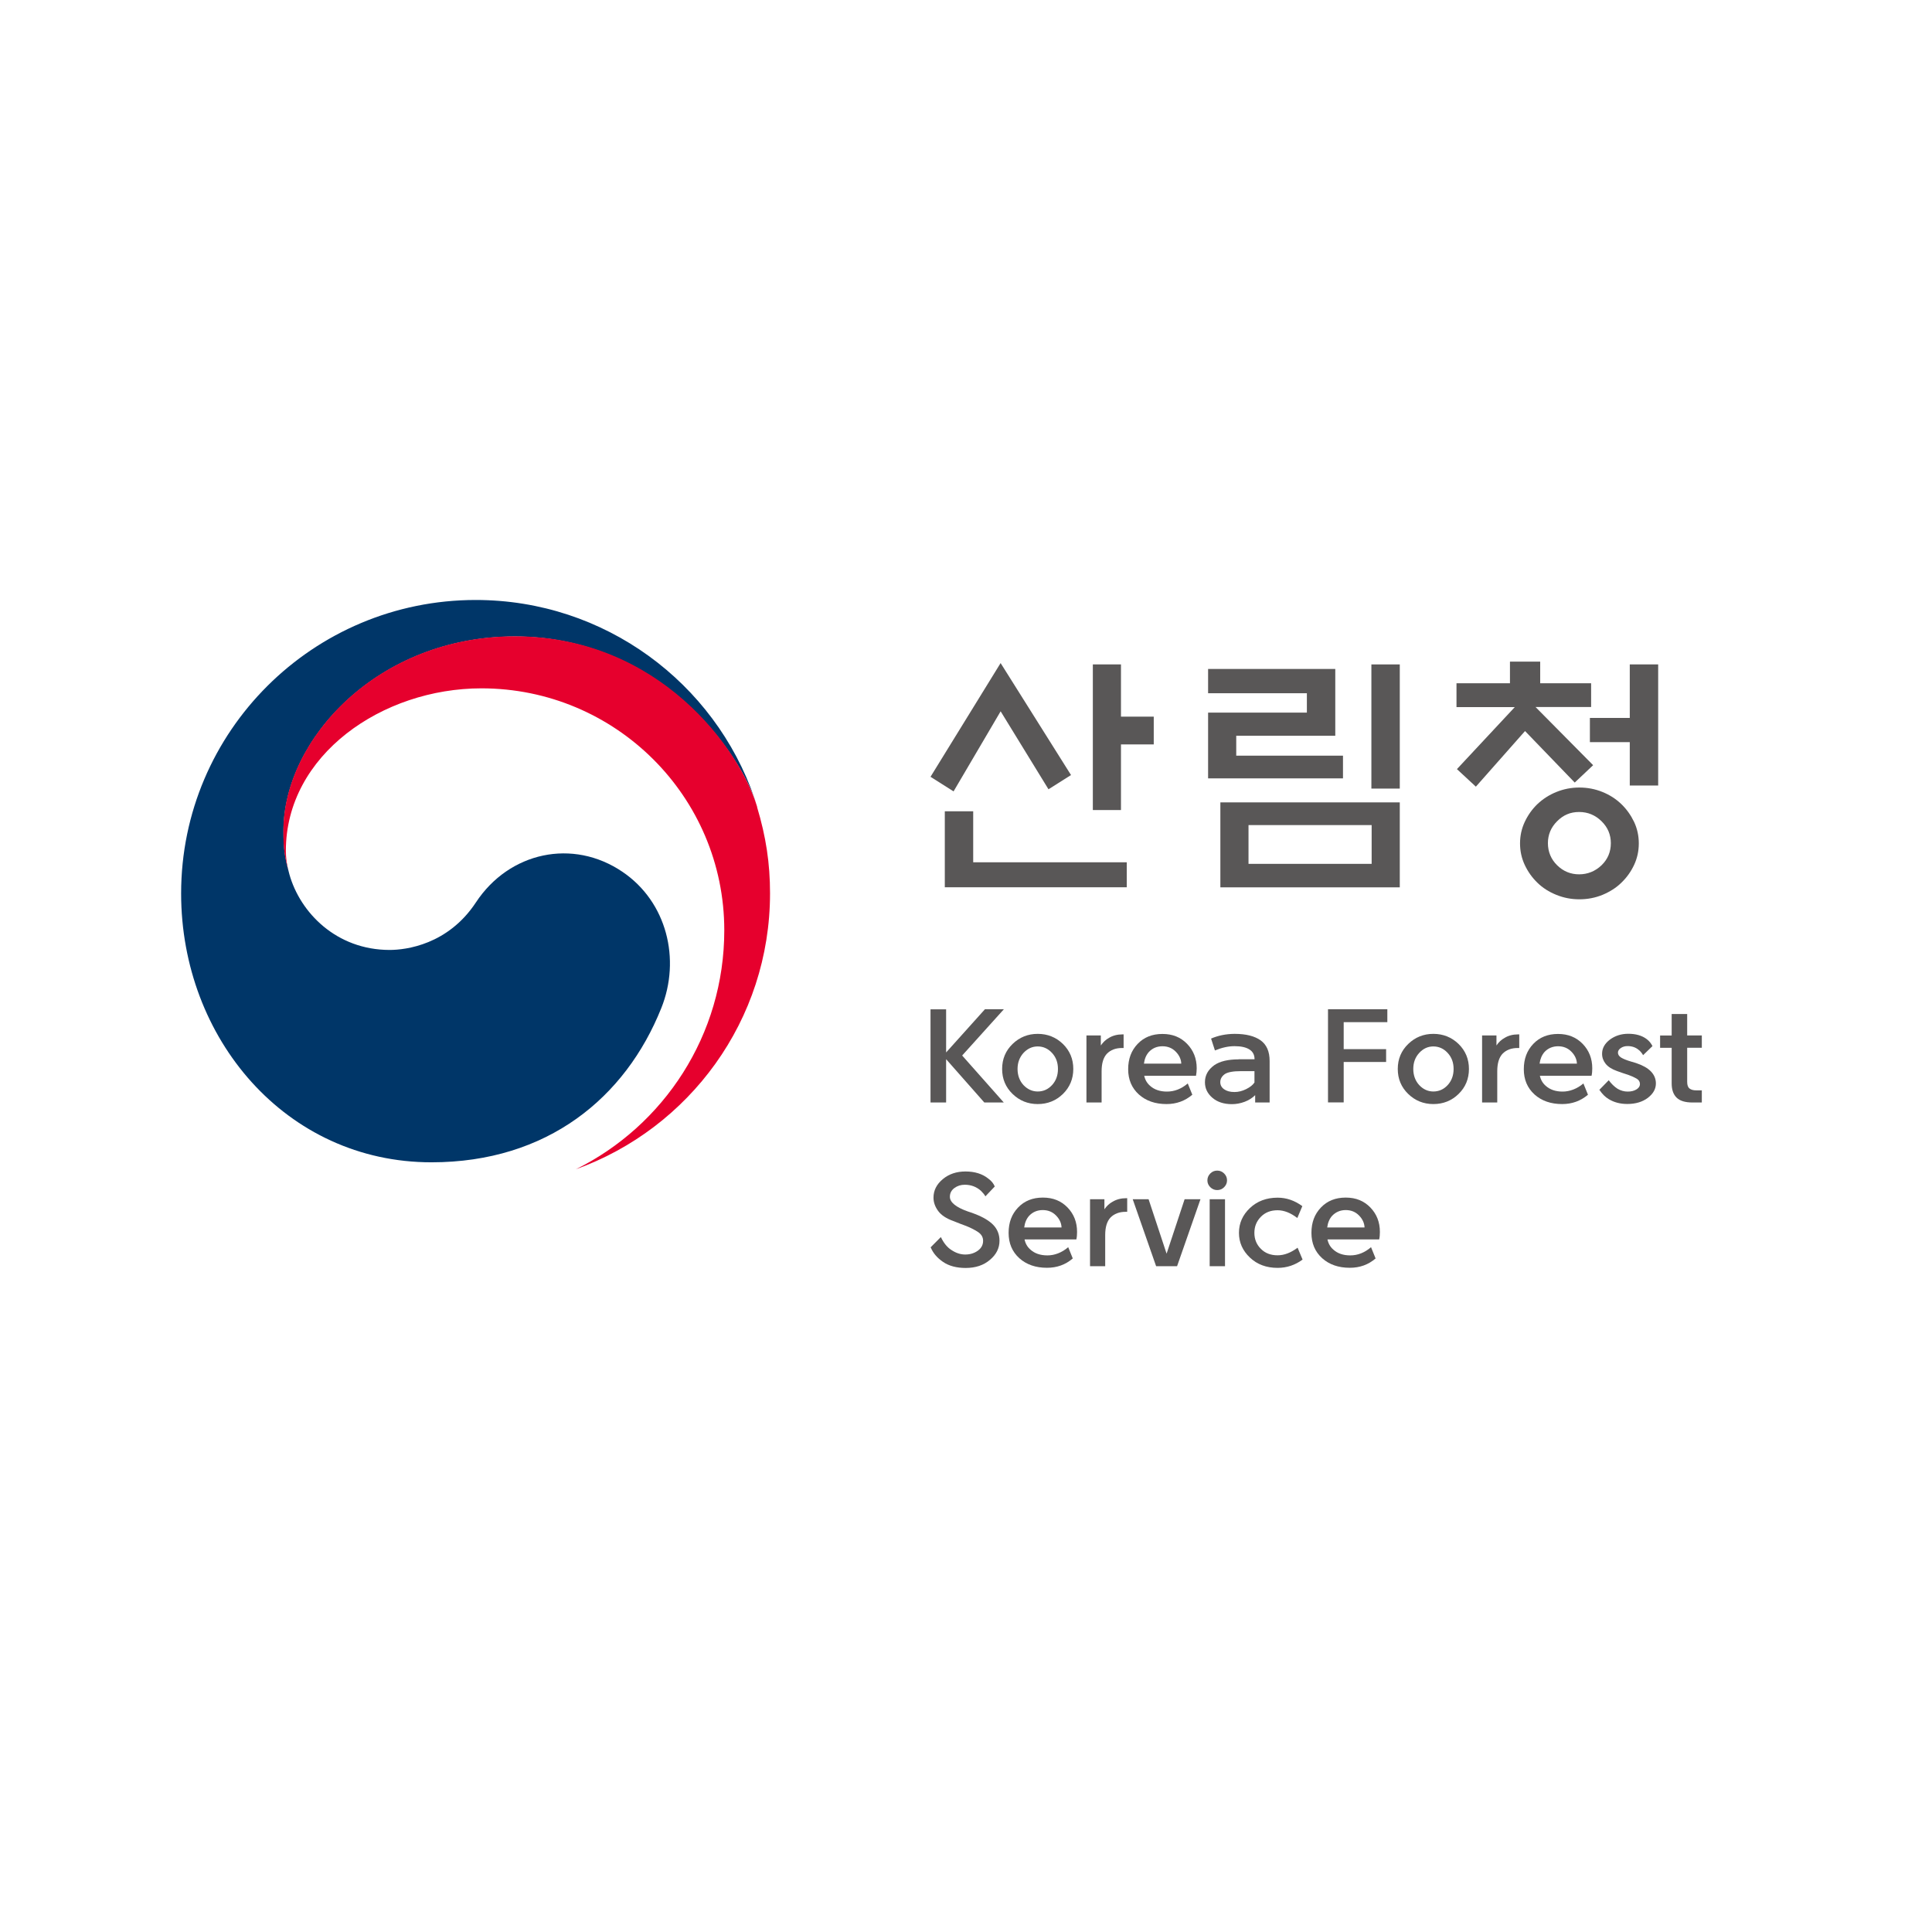
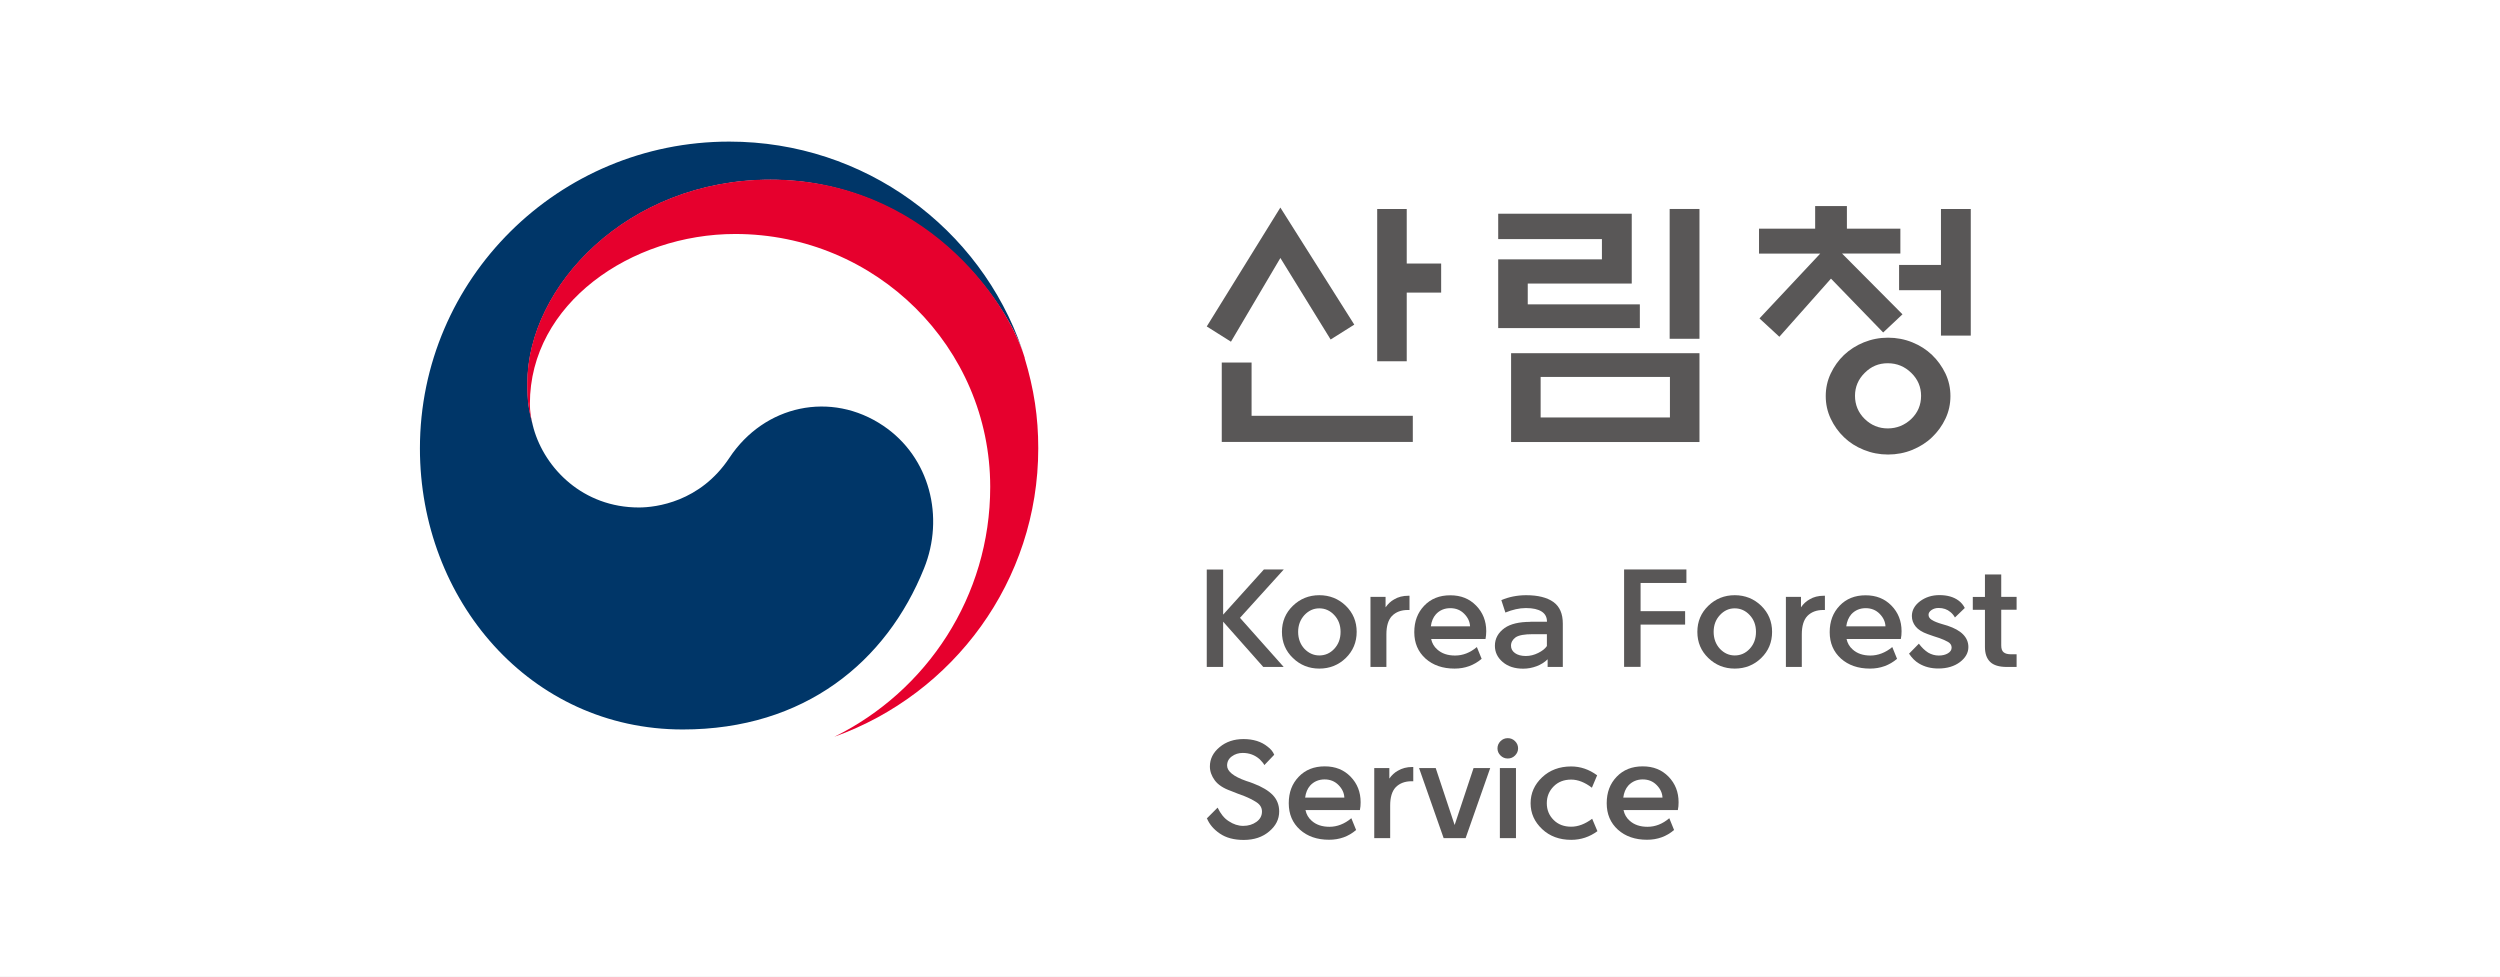
- <svg xmlns="http://www.w3.org/2000/svg" width="512" height="512" viewBox="0 0 512 512" fill="none">
-   <rect width="512" height="512" fill="white" />
+ <svg xmlns="http://www.w3.org/2000/svg" width="512" height="200" viewBox="0 0 512 200" fill="none">
+   <rect width="512" height="200" fill="white" />
  <g clip-path="url(#clip0_315_11)">
-     <path d="M250.708 278.936L261.021 267.458H266.038L254.982 279.723L266.015 292.172H260.858L250.731 280.695V292.172H246.597V267.482H250.731V278.959L250.708 278.936Z" fill="#595757" />
-     <path d="M275.004 292.589C272.402 292.589 270.173 291.686 268.338 289.905C266.503 288.123 265.574 285.925 265.574 283.287C265.574 280.649 266.503 278.45 268.338 276.668C270.173 274.887 272.402 273.984 275.004 273.984C277.605 273.984 279.859 274.887 281.694 276.668C283.529 278.473 284.434 280.672 284.434 283.287C284.434 285.901 283.505 288.123 281.694 289.905C279.859 291.686 277.629 292.589 275.004 292.589ZM275.004 289.257C276.467 289.257 277.745 288.701 278.79 287.567C279.835 286.434 280.37 285.022 280.37 283.287C280.37 281.551 279.835 280.163 278.79 279.029C277.745 277.895 276.467 277.316 275.004 277.316C273.541 277.316 272.31 277.895 271.241 279.029C270.196 280.186 269.662 281.597 269.662 283.287C269.662 284.976 270.196 286.434 271.241 287.567C272.31 288.678 273.564 289.257 275.004 289.257Z" fill="#595757" />
-     <path d="M287.919 292.149V274.4H291.728V277.062C292.332 276.182 293.052 275.511 293.888 275.048C294.91 274.424 296.118 274.123 297.488 274.123H297.767V277.733H297.349C295.653 277.733 294.329 278.242 293.331 279.26C292.402 280.255 291.937 281.805 291.937 283.911V292.172H287.919V292.149Z" fill="#595757" />
-     <path d="M303.226 285.068C303.458 286.156 303.969 287.035 304.759 287.73C305.897 288.771 307.407 289.28 309.265 289.28C311.239 289.28 313.074 288.563 314.77 287.128L315.978 290.113C314.05 291.756 311.773 292.589 309.149 292.589C306.129 292.589 303.69 291.733 301.809 290.044C299.927 288.331 298.975 286.11 298.975 283.356C298.975 280.602 299.811 278.404 301.484 276.645C303.156 274.887 305.339 274.007 308.057 274.007C310.775 274.007 312.888 274.887 314.584 276.622C316.28 278.358 317.139 280.533 317.139 283.101C317.139 283.819 317.069 284.467 316.953 285.092H303.226V285.068ZM303.156 281.875H313.051C313.004 280.718 312.517 279.654 311.588 278.705C310.658 277.756 309.497 277.27 308.057 277.27C306.617 277.27 305.386 277.779 304.433 278.82C303.737 279.607 303.318 280.625 303.156 281.875Z" fill="#595757" />
-     <path d="M328.265 280.718H332.469C332.469 279.561 332.028 278.705 331.122 278.126C330.216 277.548 328.915 277.247 327.22 277.247H327.104C325.501 277.247 323.782 277.64 321.97 278.381L320.948 275.234C322.83 274.424 324.874 274.007 327.127 273.984H327.197C330.193 273.984 332.469 274.563 334.072 275.697C335.675 276.854 336.464 278.658 336.464 281.181V292.172H332.632V290.229C331.865 290.992 330.936 291.571 329.844 291.987C328.73 292.404 327.615 292.612 326.476 292.612C324.34 292.612 322.621 292.057 321.297 290.923C319.973 289.789 319.322 288.424 319.322 286.804C319.322 284.976 320.135 283.495 321.785 282.291C323.294 281.25 325.454 280.741 328.265 280.741V280.718ZM327.15 289.396C328.195 289.396 329.217 289.141 330.239 288.632C331.261 288.123 332.005 287.544 332.446 286.873V283.865H328.846C326.802 283.865 325.385 284.12 324.572 284.652C323.782 285.23 323.387 285.948 323.387 286.781C323.387 287.544 323.712 288.169 324.386 288.655C325.06 289.141 325.965 289.396 327.127 289.396H327.15Z" fill="#595757" />
-     <path d="M356.092 292.149H351.934V267.458H367.659V270.883H356.092V278.034H367.334V281.435H356.092V292.126V292.149Z" fill="#595757" />
-     <path d="M379.854 292.589C377.252 292.589 375.022 291.686 373.187 289.905C371.352 288.123 370.423 285.925 370.423 283.287C370.423 280.649 371.352 278.45 373.187 276.668C375.022 274.887 377.252 273.984 379.854 273.984C382.455 273.984 384.708 274.887 386.543 276.668C388.378 278.473 389.284 280.672 389.284 283.287C389.284 285.901 388.378 288.123 386.543 289.905C384.731 291.686 382.478 292.589 379.854 292.589ZM379.854 289.257C381.317 289.257 382.595 288.701 383.64 287.567C384.685 286.434 385.219 285.022 385.219 283.287C385.219 281.551 384.685 280.163 383.64 279.029C382.595 277.895 381.317 277.316 379.854 277.316C378.39 277.316 377.159 277.895 376.114 279.029C375.046 280.186 374.535 281.597 374.535 283.287C374.535 284.976 375.069 286.434 376.114 287.567C377.159 288.678 378.414 289.257 379.854 289.257Z" fill="#595757" />
-     <path d="M392.768 292.149V274.4H396.578V277.062C397.158 276.182 397.902 275.511 398.738 275.048C399.76 274.424 400.944 274.123 402.338 274.123H402.617V277.733H402.199C400.503 277.733 399.179 278.242 398.18 279.26C397.251 280.255 396.787 281.805 396.787 283.911V292.172H392.768V292.149Z" fill="#595757" />
-     <path d="M408.075 285.068C408.308 286.156 408.819 287.035 409.608 287.73C410.746 288.771 412.256 289.28 414.114 289.28C415.973 289.28 417.924 288.563 419.619 287.128L420.827 290.113C418.899 291.756 416.623 292.589 413.998 292.589C410.979 292.589 408.54 291.733 406.658 290.044C404.777 288.331 403.825 286.11 403.825 283.356C403.825 280.602 404.661 278.404 406.333 276.645C408.006 274.887 410.189 274.007 412.883 274.007C415.578 274.007 417.715 274.887 419.41 276.622C421.106 278.358 421.965 280.533 421.965 283.101C421.965 283.819 421.919 284.467 421.78 285.092H408.052L408.075 285.068ZM408.006 281.875H417.901C417.854 280.718 417.366 279.654 416.437 278.705C415.508 277.756 414.324 277.27 412.907 277.27C411.49 277.27 410.235 277.779 409.283 278.82C408.609 279.607 408.168 280.625 408.006 281.875Z" fill="#595757" />
-     <path d="M423.8 288.863L426.332 286.272C427.052 287.243 427.819 287.984 428.678 288.539C429.514 289.025 430.397 289.28 431.349 289.28C432.302 289.28 433.022 289.095 433.649 288.724C434.276 288.354 434.601 287.868 434.601 287.267C434.601 286.665 434.299 286.179 433.695 285.832C433.091 285.485 432.371 285.161 431.535 284.86C430.56 284.559 429.561 284.212 428.539 283.842C427.168 283.356 426.146 282.708 425.519 281.921C424.892 281.134 424.567 280.255 424.567 279.26C424.567 277.802 425.264 276.553 426.634 275.511C428.005 274.493 429.631 273.961 431.512 273.961C433.51 273.961 435.136 274.424 436.39 275.372C437.04 275.858 437.551 276.483 437.923 277.224L435.437 279.63C435.112 279.052 434.717 278.589 434.276 278.242C433.486 277.571 432.511 277.224 431.326 277.224C430.629 277.224 430.049 277.386 429.538 277.733C429.027 278.08 428.771 278.496 428.771 278.959C428.771 279.468 429.05 279.908 429.631 280.278C430.211 280.625 431.047 280.972 432.162 281.296C432.557 281.412 433.022 281.551 433.556 281.713C435.275 282.291 436.599 283.009 437.481 283.911C438.364 284.814 438.829 285.878 438.829 287.128C438.829 288.586 438.109 289.858 436.692 290.946C435.275 292.01 433.463 292.566 431.256 292.566C429.398 292.566 427.772 292.149 426.355 291.293C425.403 290.738 424.59 289.905 423.893 288.863H423.8Z" fill="#595757" />
-     <path d="M447.121 268.708V274.401H451V277.663H447.121V286.711C447.121 287.567 447.33 288.146 447.748 288.47C448.166 288.794 448.747 288.956 449.513 288.956H451V292.172H448.538C446.61 292.172 445.216 291.756 444.334 290.9C443.451 290.043 443.01 288.794 443.01 287.105V277.686H439.944V274.424H443.01V268.731H447.098L447.121 268.708Z" fill="#595757" />
-     <path d="M246.597 330.585L249.337 327.831C250.081 329.382 250.987 330.539 252.125 331.256C253.333 332.066 254.54 332.46 255.795 332.46C257.095 332.46 258.21 332.112 259.139 331.441C260.069 330.77 260.533 329.891 260.533 328.827C260.533 327.855 260.069 327.068 259.139 326.466C258.21 325.865 257.188 325.355 256.097 324.916C255.005 324.522 253.867 324.083 252.682 323.597C250.778 322.926 249.43 322.023 248.617 320.913C247.804 319.802 247.386 318.622 247.386 317.395C247.386 315.498 248.199 313.855 249.848 312.489C251.474 311.124 253.495 310.453 255.864 310.453C258.35 310.453 260.394 311.101 261.95 312.374C262.763 312.975 263.32 313.67 263.622 314.433L261.137 317.048C260.928 316.632 260.533 316.146 259.976 315.59C258.768 314.503 257.328 313.97 255.679 313.97C254.633 313.97 253.727 314.248 252.914 314.85C252.125 315.428 251.73 316.215 251.73 317.164C251.73 318.622 253.333 319.941 256.561 321.075C257.165 321.26 257.769 321.468 258.396 321.722C260.556 322.555 262.182 323.527 263.251 324.638C264.319 325.749 264.877 327.16 264.877 328.803C264.877 330.77 264.04 332.46 262.345 333.871C260.672 335.306 258.536 336.023 255.911 336.023C253.495 336.023 251.474 335.491 249.895 334.403C248.339 333.339 247.27 332.066 246.666 330.608L246.597 330.585Z" fill="#595757" />
-     <path d="M271.52 328.479C271.752 329.567 272.263 330.446 273.053 331.141C274.191 332.182 275.701 332.691 277.582 332.691C279.464 332.691 281.392 331.974 283.087 330.516L284.295 333.501C282.367 335.167 280.091 335.977 277.466 335.977C274.447 335.977 272.008 335.121 270.126 333.431C268.245 331.719 267.292 329.498 267.292 326.721C267.292 323.944 268.129 321.769 269.801 320.01C271.473 318.251 273.657 317.372 276.374 317.372C279.092 317.372 281.206 318.251 282.901 319.987C284.597 321.746 285.433 323.898 285.433 326.466C285.433 327.16 285.387 327.831 285.247 328.456H271.52V328.479ZM271.45 325.286H281.322C281.275 324.129 280.788 323.065 279.859 322.116C278.929 321.167 277.768 320.681 276.328 320.681C274.888 320.681 273.634 321.213 272.704 322.232C272.008 323.018 271.59 324.036 271.427 325.286H271.45Z" fill="#595757" />
-     <path d="M288.871 335.56V317.812H292.68V320.473C293.284 319.594 294.004 318.923 294.864 318.46C295.886 317.858 297.07 317.534 298.441 317.534H298.719V321.144H298.301C296.629 321.144 295.282 321.653 294.283 322.671C293.354 323.666 292.889 325.217 292.889 327.299V335.56H288.871Z" fill="#595757" />
-     <path d="M309.172 332.205L313.934 317.812H318.138L311.936 335.56H306.385L300.183 317.812H304.387L309.149 332.205H309.172Z" fill="#595757" />
-     <path d="M325.176 312.813C325.176 313.508 324.92 314.086 324.409 314.618C323.898 315.127 323.294 315.382 322.574 315.382C321.854 315.382 321.25 315.127 320.739 314.618C320.228 314.109 319.973 313.508 319.973 312.813C319.973 312.119 320.228 311.494 320.739 310.985C321.25 310.476 321.854 310.222 322.574 310.222C323.294 310.222 323.898 310.476 324.409 310.985C324.92 311.494 325.176 312.096 325.176 312.813ZM320.577 335.56V317.812H324.641V335.56H320.577Z" fill="#595757" />
-     <path d="M328.335 326.721C328.335 324.175 329.31 321.977 331.238 320.149C333.166 318.321 335.628 317.395 338.578 317.395C340.901 317.395 343.084 318.136 345.128 319.64L343.804 322.787C342.039 321.422 340.274 320.727 338.578 320.727C336.743 320.727 335.28 321.306 334.142 322.463C333.003 323.62 332.423 325.032 332.423 326.721C332.423 328.41 333.003 329.822 334.142 330.955C335.28 332.112 336.766 332.668 338.578 332.668C340.32 332.668 342.085 331.997 343.874 330.655L345.198 333.802C343.224 335.26 341.017 336 338.578 336C335.628 336 333.166 335.098 331.238 333.269C329.31 331.441 328.335 329.266 328.335 326.721Z" fill="#595757" />
-     <path d="M351.795 328.479C352.027 329.567 352.538 330.446 353.328 331.141C354.466 332.182 355.976 332.691 357.834 332.691C359.808 332.691 361.643 331.974 363.339 330.516L364.547 333.501C362.619 335.167 360.342 335.977 357.718 335.977C354.698 335.977 352.259 335.121 350.378 333.431C348.496 331.719 347.544 329.498 347.544 326.721C347.544 323.944 348.38 321.769 350.053 320.01C351.725 318.251 353.908 317.372 356.626 317.372C359.344 317.372 361.457 318.251 363.153 319.987C364.849 321.746 365.685 323.898 365.685 326.466C365.685 327.16 365.638 327.831 365.499 328.456H351.771L351.795 328.479ZM351.725 325.286H361.62C361.573 324.129 361.086 323.065 360.157 322.116C359.227 321.167 358.066 320.681 356.626 320.681C355.186 320.681 353.955 321.213 353.002 322.232C352.306 323.018 351.888 324.036 351.725 325.286Z" fill="#595757" />
-     <path d="M164.951 231.036C151.804 222.127 134.941 225.76 126.115 239.158C118.728 250.358 107.579 251.746 103.259 251.746C89.183 251.746 79.543 241.888 76.686 231.684C76.686 231.684 76.64 231.498 76.617 231.406C76.593 231.29 76.547 231.175 76.524 231.059C75.409 226.801 75.13 224.765 75.13 220.252C75.13 195.839 100.262 168.673 136.474 168.673C172.686 168.673 194.776 196.788 200.234 212.408C200.141 212.13 200.072 211.852 199.955 211.575C189.41 180.983 160.306 159 126.068 159C82.958 159 48 193.826 48 236.774C48 275.164 75.78 308.023 114.338 308.023C145.092 308.023 165.764 290.853 175.241 267.181C180.444 254.245 176.751 239.019 164.951 231.036Z" fill="#003668" />
-     <path d="M200.675 213.889C196.123 198.639 174.753 168.626 136.428 168.626C100.216 168.626 75.084 195.793 75.084 220.206C75.084 224.742 75.362 226.755 76.477 231.013C76.013 229.138 75.757 227.287 75.757 225.459C75.757 200.051 101.307 182.418 127.578 182.418C163.14 182.418 191.942 211.135 191.942 246.54C191.942 274.308 175.915 298.328 152.594 309.875C182.651 299.068 204.067 270.397 204.067 236.751C204.067 228.791 202.998 221.757 200.629 213.866L200.675 213.889Z" fill="#E6002D" />
-     <path d="M265.179 175.731L283.83 205.396L277.861 209.168L265.179 188.504L252.705 209.724L246.597 205.859L265.179 175.708V175.731ZM257.908 215V228.514H298.603V235.132H250.383V215H257.908ZM297.07 214.676H289.614V176.078H297.07V189.916H305.757V197.274H297.07V214.653V214.676Z" fill="#595757" />
-     <path d="M355.906 206.276H320.159V188.851H346.336V183.714H320.159V177.281H353.862V194.983H327.615V200.259H355.906V206.276ZM323.41 212.639H370.957V235.155H323.41V212.639ZM363.501 218.656H330.867V228.93H363.501V218.656ZM363.432 176.078H370.957V208.983H363.432V176.078Z" fill="#595757" />
-     <path d="M385.986 187.37V181.076H400.155V175.337H408.168V181.076H421.663V187.37H406.937L422.198 202.782L417.32 207.386L404.15 193.734L391.119 208.474L386.102 203.823L401.432 187.393H385.963L385.986 187.37ZM434.299 223.515C434.299 225.552 433.881 227.449 433.045 229.231C432.209 231.013 431.094 232.563 429.677 233.928C428.283 235.294 426.611 236.335 424.683 237.145C422.755 237.932 420.711 238.325 418.551 238.325C416.391 238.325 414.393 237.932 412.442 237.145C410.491 236.358 408.819 235.294 407.425 233.928C406.031 232.586 404.916 231.013 404.08 229.231C403.244 227.449 402.826 225.552 402.826 223.515C402.826 221.479 403.244 219.581 404.08 217.8C404.916 216.018 406.031 214.444 407.425 213.102C408.842 211.76 410.514 210.672 412.442 209.886C414.393 209.099 416.414 208.705 418.551 208.705C420.688 208.705 422.755 209.099 424.683 209.886C426.611 210.672 428.26 211.737 429.677 213.102C431.071 214.444 432.186 216.018 433.045 217.8C433.881 219.581 434.299 221.479 434.299 223.515ZM426.89 223.446C426.89 221.201 426.077 219.257 424.428 217.638C422.778 216.018 420.804 215.185 418.481 215.185C416.158 215.185 414.277 215.995 412.651 217.638C411.025 219.257 410.212 221.201 410.212 223.446C410.212 225.69 411.025 227.704 412.651 229.3C414.277 230.897 416.228 231.707 418.481 231.707C420.734 231.707 422.755 230.897 424.428 229.3C426.077 227.704 426.89 225.737 426.89 223.446ZM431.907 208.173V196.672H421.338V190.263H431.907V176.078H439.433V208.173H431.907Z" fill="#595757" />
+     <path d="M250.48 125.898L258.848 116.625H262.919L253.948 126.533L262.9 136.591H258.716L250.499 127.318V136.591H247.144V116.643H250.499V125.916L250.48 125.898Z" fill="#595757" />
+     <path d="M270.194 136.928C268.083 136.928 266.274 136.199 264.785 134.759C263.296 133.32 262.542 131.543 262.542 129.412C262.542 127.281 263.296 125.505 264.785 124.065C266.274 122.626 268.083 121.897 270.194 121.897C272.305 121.897 274.133 122.626 275.622 124.065C277.111 125.524 277.846 127.3 277.846 129.412C277.846 131.525 277.092 133.32 275.622 134.759C274.133 136.199 272.324 136.928 270.194 136.928ZM270.194 134.236C271.382 134.236 272.418 133.787 273.266 132.871C274.115 131.955 274.548 130.814 274.548 129.412C274.548 128.01 274.115 126.888 273.266 125.972C272.418 125.056 271.382 124.589 270.194 124.589C269.007 124.589 268.008 125.056 267.141 125.972C266.293 126.907 265.859 128.047 265.859 129.412C265.859 130.777 266.293 131.955 267.141 132.871C268.008 133.768 269.026 134.236 270.194 134.236Z" fill="#595757" />
+     <path d="M280.673 136.573V122.233H283.764V124.383C284.254 123.673 284.839 123.131 285.517 122.757C286.346 122.252 287.326 122.009 288.438 122.009H288.665V124.925H288.325C286.95 124.925 285.875 125.337 285.065 126.159C284.311 126.963 283.934 128.216 283.934 129.917V136.591H280.673V136.573Z" fill="#595757" />
+     <path d="M293.094 130.852C293.282 131.731 293.697 132.441 294.338 133.002C295.261 133.843 296.486 134.254 297.994 134.254C299.596 134.254 301.085 133.675 302.461 132.516L303.441 134.927C301.877 136.255 300.03 136.928 297.9 136.928C295.45 136.928 293.471 136.236 291.944 134.871C290.417 133.488 289.645 131.693 289.645 129.468C289.645 127.244 290.323 125.468 291.68 124.047C293.037 122.626 294.809 121.916 297.014 121.916C299.219 121.916 300.934 122.626 302.31 124.028C303.686 125.43 304.383 127.188 304.383 129.263C304.383 129.842 304.327 130.366 304.232 130.871H293.094V130.852ZM293.037 128.272H301.066C301.028 127.337 300.633 126.477 299.879 125.711C299.125 124.944 298.182 124.552 297.014 124.552C295.845 124.552 294.847 124.963 294.074 125.804C293.508 126.44 293.169 127.262 293.037 128.272Z" fill="#595757" />
+     <path d="M313.411 127.337H316.822C316.822 126.402 316.464 125.711 315.729 125.243C314.994 124.776 313.939 124.533 312.563 124.533H312.469C311.168 124.533 309.774 124.851 308.303 125.449L307.474 122.906C309.001 122.252 310.659 121.915 312.488 121.897H312.544C314.975 121.897 316.822 122.364 318.123 123.28C319.423 124.215 320.064 125.673 320.064 127.711V136.591H316.954V135.021C316.332 135.638 315.578 136.105 314.693 136.442C313.788 136.778 312.883 136.946 311.96 136.946C310.226 136.946 308.831 136.498 307.757 135.582C306.683 134.666 306.155 133.563 306.155 132.254C306.155 130.777 306.815 129.58 308.153 128.608C309.378 127.767 311.131 127.356 313.411 127.356V127.337ZM312.506 134.348C313.355 134.348 314.184 134.142 315.013 133.731C315.842 133.32 316.445 132.852 316.804 132.31V129.88H313.882C312.224 129.88 311.074 130.085 310.414 130.515C309.774 130.983 309.453 131.562 309.453 132.235C309.453 132.852 309.717 133.357 310.264 133.75C310.81 134.142 311.545 134.348 312.488 134.348H312.506Z" fill="#595757" />
+     <path d="M335.99 136.573H332.616V116.625H345.376V119.392H335.99V125.168H345.112V127.917H335.99V136.554V136.573Z" fill="#595757" />
+     <path d="M355.271 136.928C353.16 136.928 351.351 136.199 349.862 134.759C348.373 133.32 347.619 131.543 347.619 129.412C347.619 127.281 348.373 125.505 349.862 124.065C351.351 122.626 353.16 121.897 355.271 121.897C357.382 121.897 359.21 122.626 360.699 124.065C362.188 125.524 362.923 127.3 362.923 129.412C362.923 131.525 362.188 133.32 360.699 134.759C359.229 136.199 357.401 136.928 355.271 136.928ZM355.271 134.236C356.458 134.236 357.495 133.787 358.343 132.871C359.191 131.955 359.625 130.814 359.625 129.412C359.625 128.01 359.191 126.888 358.343 125.972C357.495 125.056 356.458 124.589 355.271 124.589C354.083 124.589 353.085 125.056 352.236 125.972C351.369 126.907 350.955 128.047 350.955 129.412C350.955 130.777 351.388 131.955 352.236 132.871C353.085 133.768 354.102 134.236 355.271 134.236Z" fill="#595757" />
+     <path d="M365.75 136.573V122.233H368.841V124.383C369.312 123.673 369.915 123.131 370.594 122.757C371.423 122.252 372.384 122.009 373.515 122.009H373.741V124.925H373.402C372.026 124.925 370.952 125.337 370.141 126.159C369.387 126.963 369.01 128.216 369.01 129.917V136.591H365.75V136.573Z" fill="#595757" />
+     <path d="M378.17 130.852C378.359 131.731 378.773 132.441 379.414 133.002C380.338 133.843 381.563 134.254 383.071 134.254C384.578 134.254 386.161 133.675 387.537 132.516L388.517 134.927C386.953 136.255 385.106 136.928 382.976 136.928C380.526 136.928 378.547 136.236 377.021 134.871C375.494 133.488 374.721 131.693 374.721 129.468C374.721 127.244 375.4 125.468 376.757 124.047C378.114 122.626 379.885 121.916 382.072 121.916C384.258 121.916 385.992 122.626 387.368 124.028C388.744 125.43 389.441 127.188 389.441 129.263C389.441 129.842 389.403 130.366 389.29 130.871H378.151L378.17 130.852ZM378.114 128.272H386.143C386.105 127.337 385.709 126.477 384.955 125.711C384.201 124.944 383.24 124.552 382.09 124.552C380.941 124.552 379.923 124.963 379.15 125.804C378.604 126.44 378.246 127.262 378.114 128.272Z" fill="#595757" />
+     <path d="M390.93 133.918L392.984 131.824C393.568 132.609 394.19 133.207 394.888 133.656C395.566 134.049 396.282 134.254 397.055 134.254C397.828 134.254 398.412 134.105 398.921 133.806C399.43 133.507 399.694 133.114 399.694 132.628C399.694 132.142 399.449 131.749 398.959 131.469C398.469 131.188 397.884 130.927 397.206 130.684C396.414 130.441 395.604 130.16 394.775 129.861C393.663 129.468 392.833 128.945 392.325 128.309C391.816 127.674 391.552 126.963 391.552 126.159C391.552 124.982 392.117 123.972 393.229 123.131C394.341 122.308 395.661 121.878 397.187 121.878C398.808 121.878 400.127 122.252 401.145 123.019C401.673 123.411 402.087 123.916 402.389 124.514L400.372 126.459C400.108 125.991 399.788 125.617 399.43 125.337C398.789 124.795 397.998 124.514 397.036 124.514C396.471 124.514 396 124.645 395.585 124.926C395.17 125.206 394.963 125.542 394.963 125.916C394.963 126.328 395.189 126.683 395.661 126.982C396.132 127.262 396.81 127.543 397.715 127.805C398.035 127.898 398.412 128.01 398.846 128.141C400.24 128.608 401.315 129.188 402.031 129.917C402.747 130.646 403.124 131.506 403.124 132.516C403.124 133.694 402.54 134.722 401.39 135.6C400.24 136.46 398.77 136.909 396.98 136.909C395.472 136.909 394.153 136.573 393.003 135.881C392.23 135.432 391.571 134.759 391.005 133.918H390.93Z" fill="#595757" />
+     <path d="M409.853 117.634V122.233H413V124.869H409.853V132.179C409.853 132.871 410.022 133.338 410.361 133.6C410.701 133.862 411.172 133.993 411.794 133.993H413V136.591H411.002C409.438 136.591 408.307 136.255 407.591 135.563C406.875 134.871 406.517 133.862 406.517 132.497V124.888H404.029V122.252H406.517V117.653H409.834L409.853 117.634Z" fill="#595757" />
+     <path d="M247.144 167.625L249.368 165.401C249.971 166.653 250.706 167.588 251.63 168.168C252.61 168.822 253.59 169.14 254.608 169.14C255.663 169.14 256.568 168.859 257.322 168.317C258.076 167.775 258.452 167.065 258.452 166.205C258.452 165.419 258.076 164.784 257.322 164.298C256.568 163.812 255.738 163.4 254.853 163.045C253.967 162.727 253.043 162.372 252.082 161.98C250.537 161.437 249.443 160.708 248.784 159.811C248.124 158.913 247.785 157.96 247.785 156.969C247.785 155.436 248.445 154.109 249.783 153.006C251.102 151.903 252.742 151.361 254.664 151.361C256.681 151.361 258.339 151.884 259.602 152.912C260.262 153.398 260.714 153.959 260.959 154.576L258.942 156.689C258.773 156.352 258.452 155.96 258 155.511C257.02 154.632 255.852 154.202 254.513 154.202C253.665 154.202 252.93 154.427 252.271 154.913C251.63 155.38 251.309 156.016 251.309 156.782C251.309 157.96 252.61 159.026 255.23 159.942C255.72 160.091 256.21 160.26 256.719 160.465C258.471 161.138 259.791 161.923 260.658 162.821C261.525 163.718 261.977 164.859 261.977 166.186C261.977 167.775 261.298 169.14 259.923 170.28C258.566 171.439 256.832 172.019 254.702 172.019C252.742 172.019 251.102 171.589 249.82 170.71C248.558 169.85 247.691 168.822 247.201 167.644L247.144 167.625Z" fill="#595757" />
+     <path d="M267.367 165.924C267.556 166.803 267.97 167.513 268.611 168.074C269.535 168.915 270.76 169.327 272.286 169.327C273.813 169.327 275.377 168.747 276.753 167.569L277.733 169.981C276.169 171.327 274.322 171.981 272.192 171.981C269.742 171.981 267.763 171.29 266.236 169.925C264.71 168.541 263.937 166.747 263.937 164.503C263.937 162.26 264.616 160.503 265.973 159.082C267.33 157.661 269.101 156.95 271.306 156.95C273.511 156.95 275.227 157.661 276.602 159.063C277.978 160.484 278.657 162.223 278.657 164.298C278.657 164.859 278.619 165.401 278.506 165.905H267.367V165.924ZM267.311 163.344H275.321C275.283 162.409 274.887 161.549 274.133 160.783C273.379 160.016 272.437 159.624 271.269 159.624C270.1 159.624 269.082 160.054 268.328 160.876C267.763 161.512 267.424 162.335 267.292 163.344H267.311Z" fill="#595757" />
+     <path d="M281.446 171.645V157.306H284.537V159.456C285.027 158.745 285.611 158.203 286.309 157.829C287.138 157.343 288.099 157.081 289.211 157.081H289.437V159.998H289.098C287.741 159.998 286.648 160.409 285.838 161.232C285.084 162.036 284.707 163.288 284.707 164.971V171.645H281.446Z" fill="#595757" />
+     <path d="M297.919 168.934L301.782 157.306H305.194L300.161 171.645H295.657L290.625 157.306H294.036L297.9 168.934H297.919Z" fill="#595757" />
+     <path d="M310.904 153.267C310.904 153.828 310.697 154.296 310.282 154.726C309.868 155.137 309.378 155.343 308.793 155.343C308.209 155.343 307.719 155.137 307.305 154.726C306.89 154.314 306.683 153.828 306.683 153.267C306.683 152.707 306.89 152.202 307.305 151.791C307.719 151.379 308.209 151.174 308.793 151.174C309.378 151.174 309.868 151.379 310.282 151.791C310.697 152.202 310.904 152.688 310.904 153.267ZM307.173 171.645V157.306H310.471V171.645H307.173Z" fill="#595757" />
+     <path d="M313.468 164.503C313.468 162.447 314.259 160.671 315.824 159.194C317.388 157.717 319.386 156.969 321.779 156.969C323.664 156.969 325.436 157.567 327.094 158.782L326.02 161.325C324.587 160.222 323.155 159.661 321.779 159.661C320.29 159.661 319.103 160.128 318.179 161.063C317.256 161.998 316.785 163.138 316.785 164.503C316.785 165.868 317.256 167.008 318.179 167.924C319.103 168.859 320.309 169.308 321.779 169.308C323.193 169.308 324.625 168.766 326.076 167.681L327.151 170.224C325.549 171.402 323.758 172 321.779 172C319.386 172 317.388 171.271 315.824 169.794C314.259 168.317 313.468 166.56 313.468 164.503Z" fill="#595757" />
+     <path d="M332.503 165.924C332.692 166.803 333.106 167.513 333.747 168.074C334.671 168.915 335.896 169.327 337.404 169.327C339.006 169.327 340.495 168.747 341.87 167.569L342.85 169.981C341.286 171.327 339.439 171.981 337.309 171.981C334.859 171.981 332.88 171.29 331.354 169.925C329.827 168.541 329.054 166.747 329.054 164.503C329.054 162.26 329.733 160.503 331.09 159.082C332.447 157.661 334.218 156.95 336.424 156.95C338.629 156.95 340.344 157.661 341.72 159.063C343.095 160.484 343.774 162.223 343.774 164.298C343.774 164.859 343.736 165.401 343.623 165.905H332.484L332.503 165.924ZM332.447 163.344H340.476C340.438 162.409 340.042 161.549 339.288 160.783C338.534 160.016 337.592 159.624 336.424 159.624C335.255 159.624 334.256 160.054 333.483 160.876C332.918 161.512 332.579 162.335 332.447 163.344Z" fill="#595757" />
+     <path d="M180.896 87.198C170.228 80.001 156.545 82.936 149.383 93.76C143.39 102.809 134.343 103.931 130.838 103.931C119.416 103.931 111.595 95.966 109.276 87.722C109.276 87.722 109.239 87.572 109.22 87.498C109.201 87.404 109.163 87.311 109.144 87.217C108.24 83.777 108.014 82.132 108.014 78.486C108.014 58.763 128.406 36.815 157.789 36.815C187.172 36.815 205.096 59.529 209.525 72.149C209.45 71.924 209.393 71.7 209.299 71.476C200.742 46.761 177.127 29 149.346 29C114.365 29 86 57.136 86 91.835C86 122.85 108.541 149.397 139.828 149.397C164.782 149.397 181.556 135.526 189.245 116.4C193.467 105.95 190.47 93.648 180.896 87.198Z" fill="#003668" />
+     <path d="M209.883 73.345C206.189 61.025 188.85 36.777 157.752 36.777C128.369 36.777 107.976 58.726 107.976 78.449C107.976 82.113 108.202 83.74 109.107 87.18C108.73 85.665 108.522 84.17 108.522 82.693C108.522 62.166 129.254 47.92 150.571 47.92C179.426 47.92 202.796 71.121 202.796 99.724C202.796 122.159 189.792 141.564 170.869 150.893C195.258 142.162 212.635 118.999 212.635 91.816C212.635 85.385 211.768 79.702 209.845 73.327L209.883 73.345Z" fill="#E6002D" />
+     <path d="M262.222 42.517L277.356 66.484L272.513 69.531L262.222 52.836L252.101 69.98L247.144 66.858L262.222 42.498V42.517ZM256.323 74.242V85.16H289.343V90.507H250.216V74.242H256.323ZM288.099 73.981H282.049V42.797H288.099V53.977H295.148V59.922H288.099V73.962V73.981Z" fill="#595757" />
+     <path d="M335.839 67.194H306.833V53.117H328.074V48.966H306.833V43.769H334.181V58.071H312.883V62.333H335.839V67.194ZM309.472 72.335H348.052V90.526H309.472V72.335ZM342.002 77.196H315.522V85.497H342.002V77.196ZM341.946 42.797H348.052V69.382H341.946V42.797Z" fill="#595757" />
+     <path d="M360.246 51.92V46.835H371.743V42.199H378.246V46.835H389.196V51.92H377.247L389.629 64.371L385.671 68.092L374.985 57.062L364.412 68.97L360.341 65.213L372.78 51.939H360.228L360.246 51.92ZM399.449 81.122C399.449 82.767 399.11 84.3 398.431 85.74C397.753 87.18 396.848 88.432 395.698 89.535C394.567 90.638 393.21 91.479 391.646 92.134C390.082 92.769 388.423 93.087 386.67 93.087C384.918 93.087 383.297 92.769 381.714 92.134C380.13 91.498 378.773 90.638 377.643 89.535C376.512 88.451 375.607 87.18 374.929 85.74C374.25 84.3 373.911 82.767 373.911 81.122C373.911 79.477 374.25 77.944 374.929 76.504C375.607 75.065 376.512 73.794 377.643 72.709C378.792 71.625 380.149 70.746 381.714 70.111C383.297 69.475 384.936 69.157 386.67 69.157C388.404 69.157 390.082 69.475 391.646 70.111C393.21 70.746 394.549 71.606 395.698 72.709C396.829 73.794 397.734 75.065 398.431 76.504C399.11 77.944 399.449 79.477 399.449 81.122ZM393.437 81.066C393.437 79.253 392.777 77.682 391.439 76.374C390.101 75.065 388.499 74.392 386.614 74.392C384.729 74.392 383.202 75.046 381.883 76.374C380.564 77.682 379.904 79.253 379.904 81.066C379.904 82.88 380.564 84.506 381.883 85.796C383.202 87.086 384.786 87.74 386.614 87.74C388.442 87.74 390.082 87.086 391.439 85.796C392.777 84.506 393.437 82.917 393.437 81.066ZM397.508 68.727V59.436H388.932V54.257H397.508V42.797H403.614V68.727H397.508Z" fill="#595757" />
  </g>
  <defs>
    <clipPath id="clip0_315_11">
-       <rect width="403" height="177" fill="white" transform="translate(48 159)" />
+       <rect width="327" height="143" fill="white" transform="translate(86 29)" />
    </clipPath>
  </defs>
</svg>
